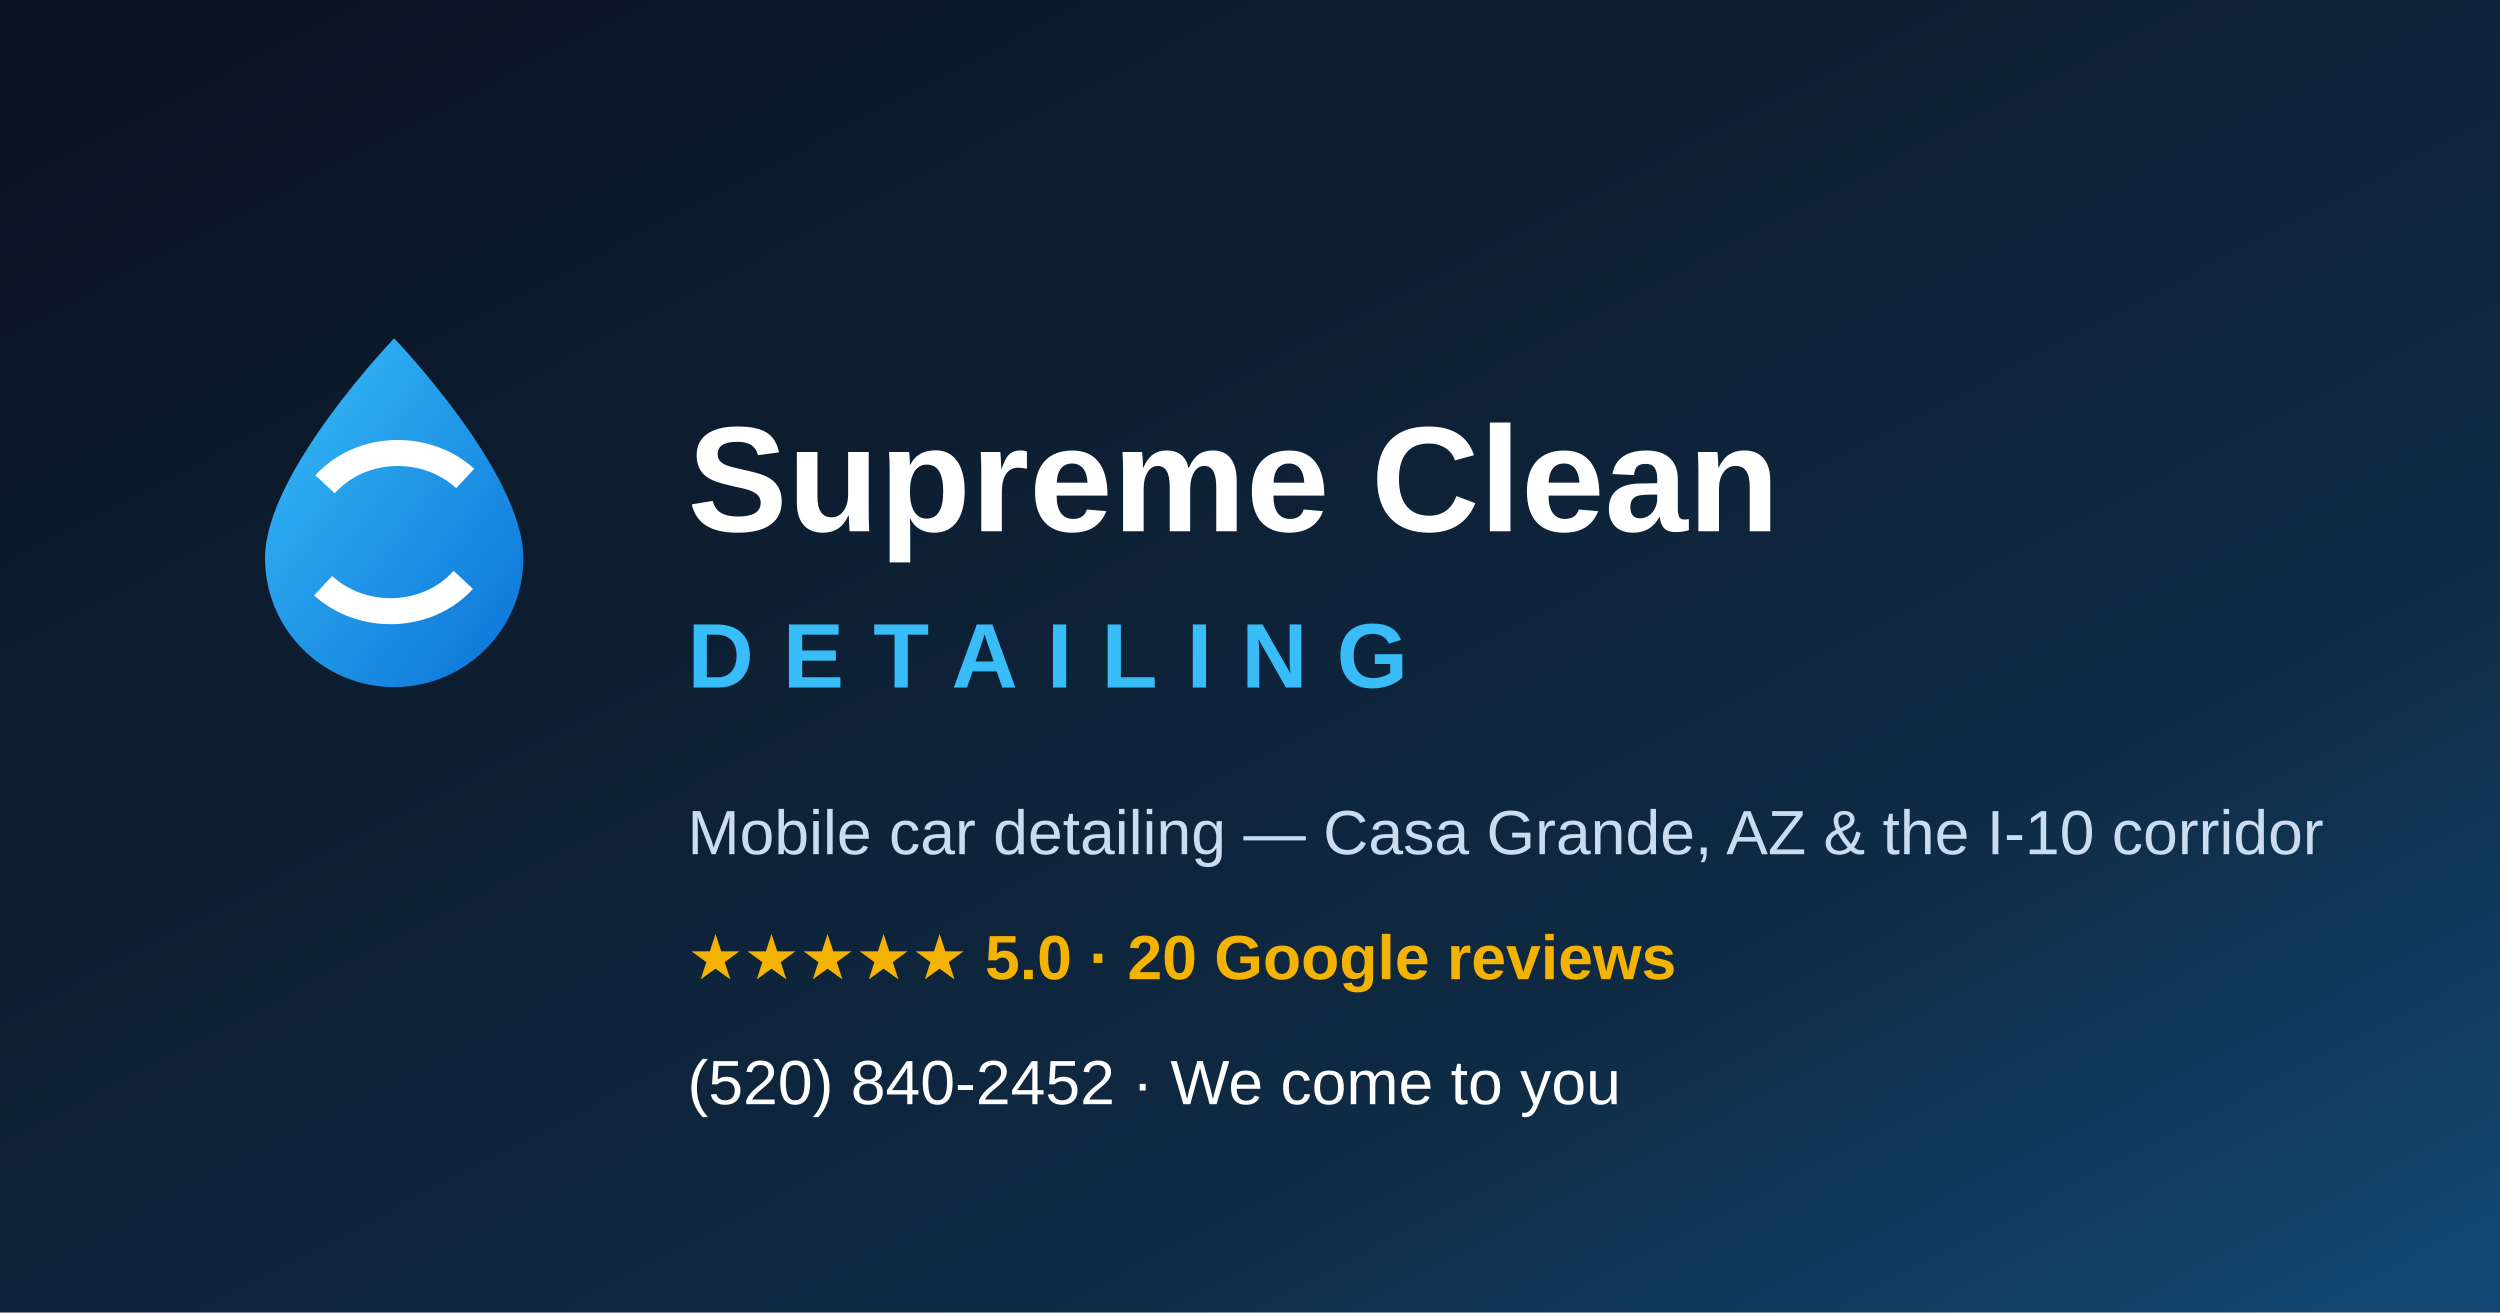
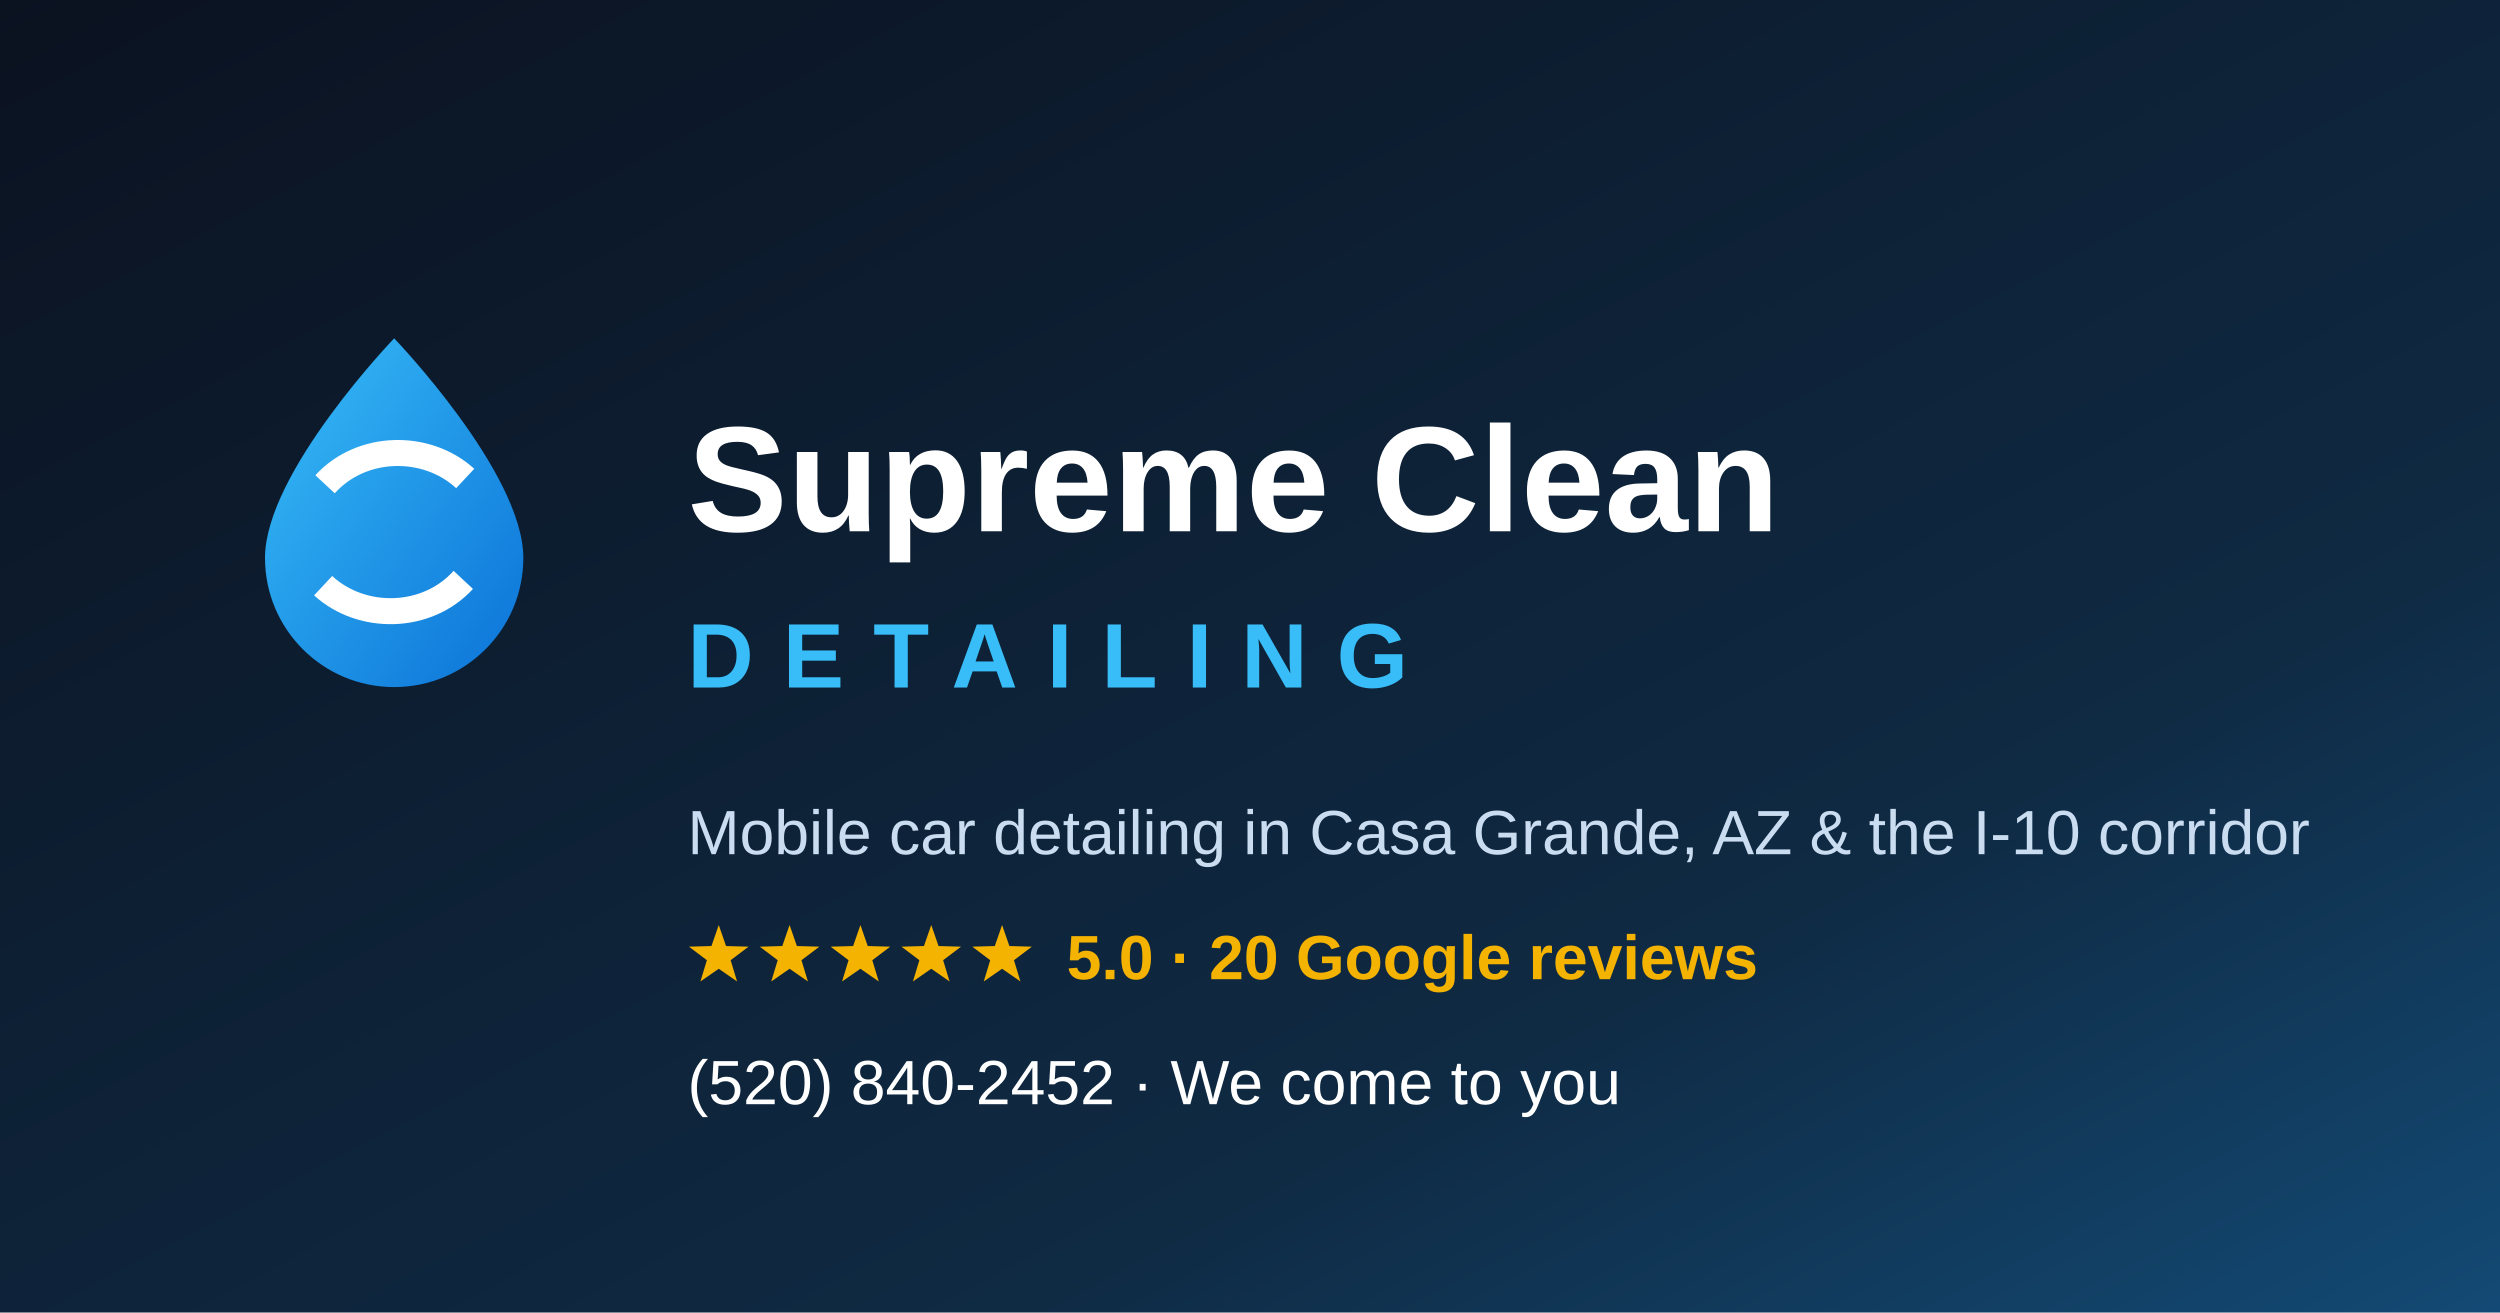
<svg xmlns="http://www.w3.org/2000/svg" width="1200" height="630" viewBox="0 0 1200 630">
  <defs>
    <linearGradient id="bg" x1="0" y1="0" x2="1" y2="1">
      <stop offset="0" stop-color="#0b1220" />
      <stop offset=".7" stop-color="#0f2a43" />
      <stop offset="1" stop-color="#134a75" />
    </linearGradient>
    <linearGradient id="dr" x1="0" y1="0" x2="1" y2="1">
      <stop offset="0" stop-color="#38bdf8" />
      <stop offset="1" stop-color="#0b72d7" />
    </linearGradient>
  </defs>
  <rect width="1200" height="630" fill="url(#bg)" />
  <g transform="translate(90,150) scale(6.2)">
    <path fill="url(#dr)" d="M16 2s10 10.4 10 17a10 10 0 0 1-20 0C6 12.4 16 2 16 2z" />
    <path fill="#fff" d="M11.2 20.4c2.6 2.4 7 2.3 9.4-.4l1.5 1.4c-3.2 3.5-8.9 3.6-12.3.5z" />
    <path fill="#fff" d="M20.8 13.6c-2.6-2.4-7-2.3-9.4.4l-1.5-1.4c3.2-3.5 8.9-3.6 12.3-.5z" />
  </g>
  <text x="330" y="255" font-family="Arial, Helvetica, sans-serif" font-size="72" font-weight="800" fill="#ffffff">Supreme Clean</text>
  <text x="330" y="330" font-family="Arial, Helvetica, sans-serif" font-size="44" font-weight="700" letter-spacing="14" fill="#38bdf8">DETAILING</text>
-   <text x="330" y="410" font-family="Arial, Helvetica, sans-serif" font-size="30" fill="#c9dcf0">Mobile car detailing — Casa Grande, AZ &amp; the I-10 corridor</text>
-   <text x="330" y="470" font-family="Arial, Helvetica, sans-serif" font-size="30" font-weight="700" fill="#f5b301">★★★★★  5.0 · 20 Google reviews</text>
+   <text x="330" y="410" font-family="Arial, Helvetica, sans-serif" font-size="30" fill="#c9dcf0">Mobile car detailing in Casa Grande, AZ &amp; the I-10 corridor</text>
+   <polygon points="345.0,444.0 348.5,454.1 359.3,454.4 350.7,460.9 353.8,471.1 345.0,465.0 336.2,471.1 339.3,460.9 330.7,454.4 341.5,454.1" fill="#f5b301" />
+   <polygon points="379.0,444.0 382.5,454.1 393.3,454.4 384.7,460.9 387.8,471.1 379.0,465.0 370.2,471.1 373.3,460.9 364.7,454.4 375.5,454.1" fill="#f5b301" />
+   <polygon points="413.0,444.0 416.5,454.1 427.3,454.4 418.7,460.9 421.8,471.1 413.0,465.0 404.2,471.1 407.3,460.9 398.7,454.4 409.5,454.1" fill="#f5b301" />
+   <polygon points="447.0,444.0 450.5,454.1 461.3,454.4 452.7,460.9 455.8,471.1 447.0,465.0 438.2,471.1 441.3,460.9 432.7,454.4 443.5,454.1" fill="#f5b301" />
+   <polygon points="481.0,444.0 484.5,454.1 495.3,454.4 486.7,460.9 489.8,471.1 481.0,465.0 472.2,471.1 475.3,460.9 466.7,454.4 477.5,454.1" fill="#f5b301" />
+   <text x="512" y="470" font-family="Arial, Helvetica, sans-serif" font-size="30" font-weight="700" fill="#f5b301">5.0 · 20 Google reviews</text>
  <text x="330" y="530" font-family="Arial, Helvetica, sans-serif" font-size="30" fill="#ffffff">(520) 840-2452 · We come to you</text>
</svg>
